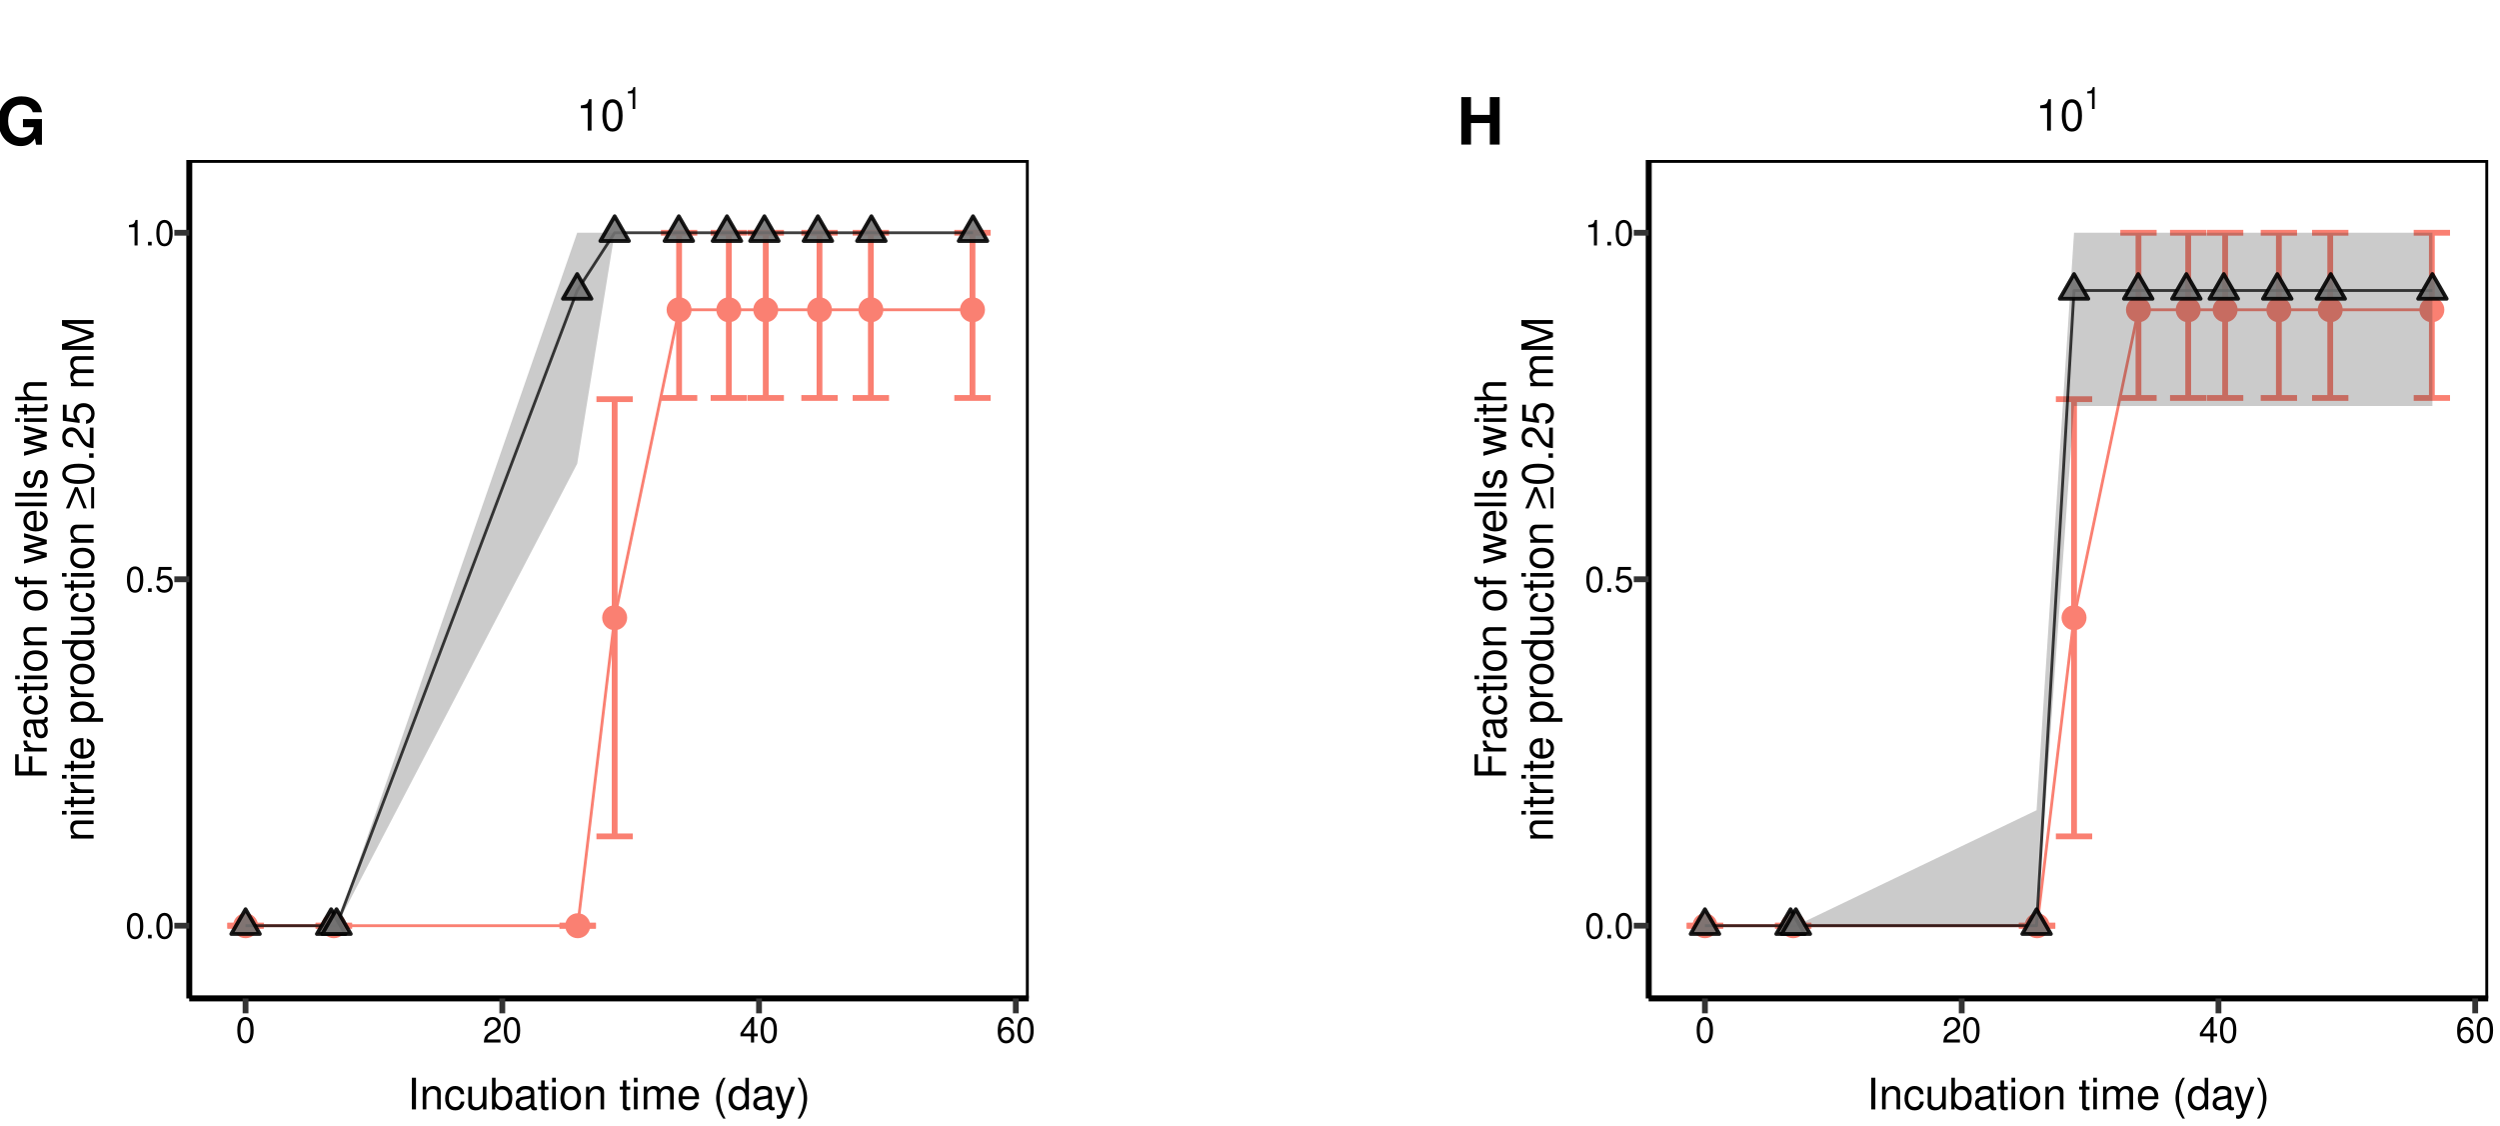
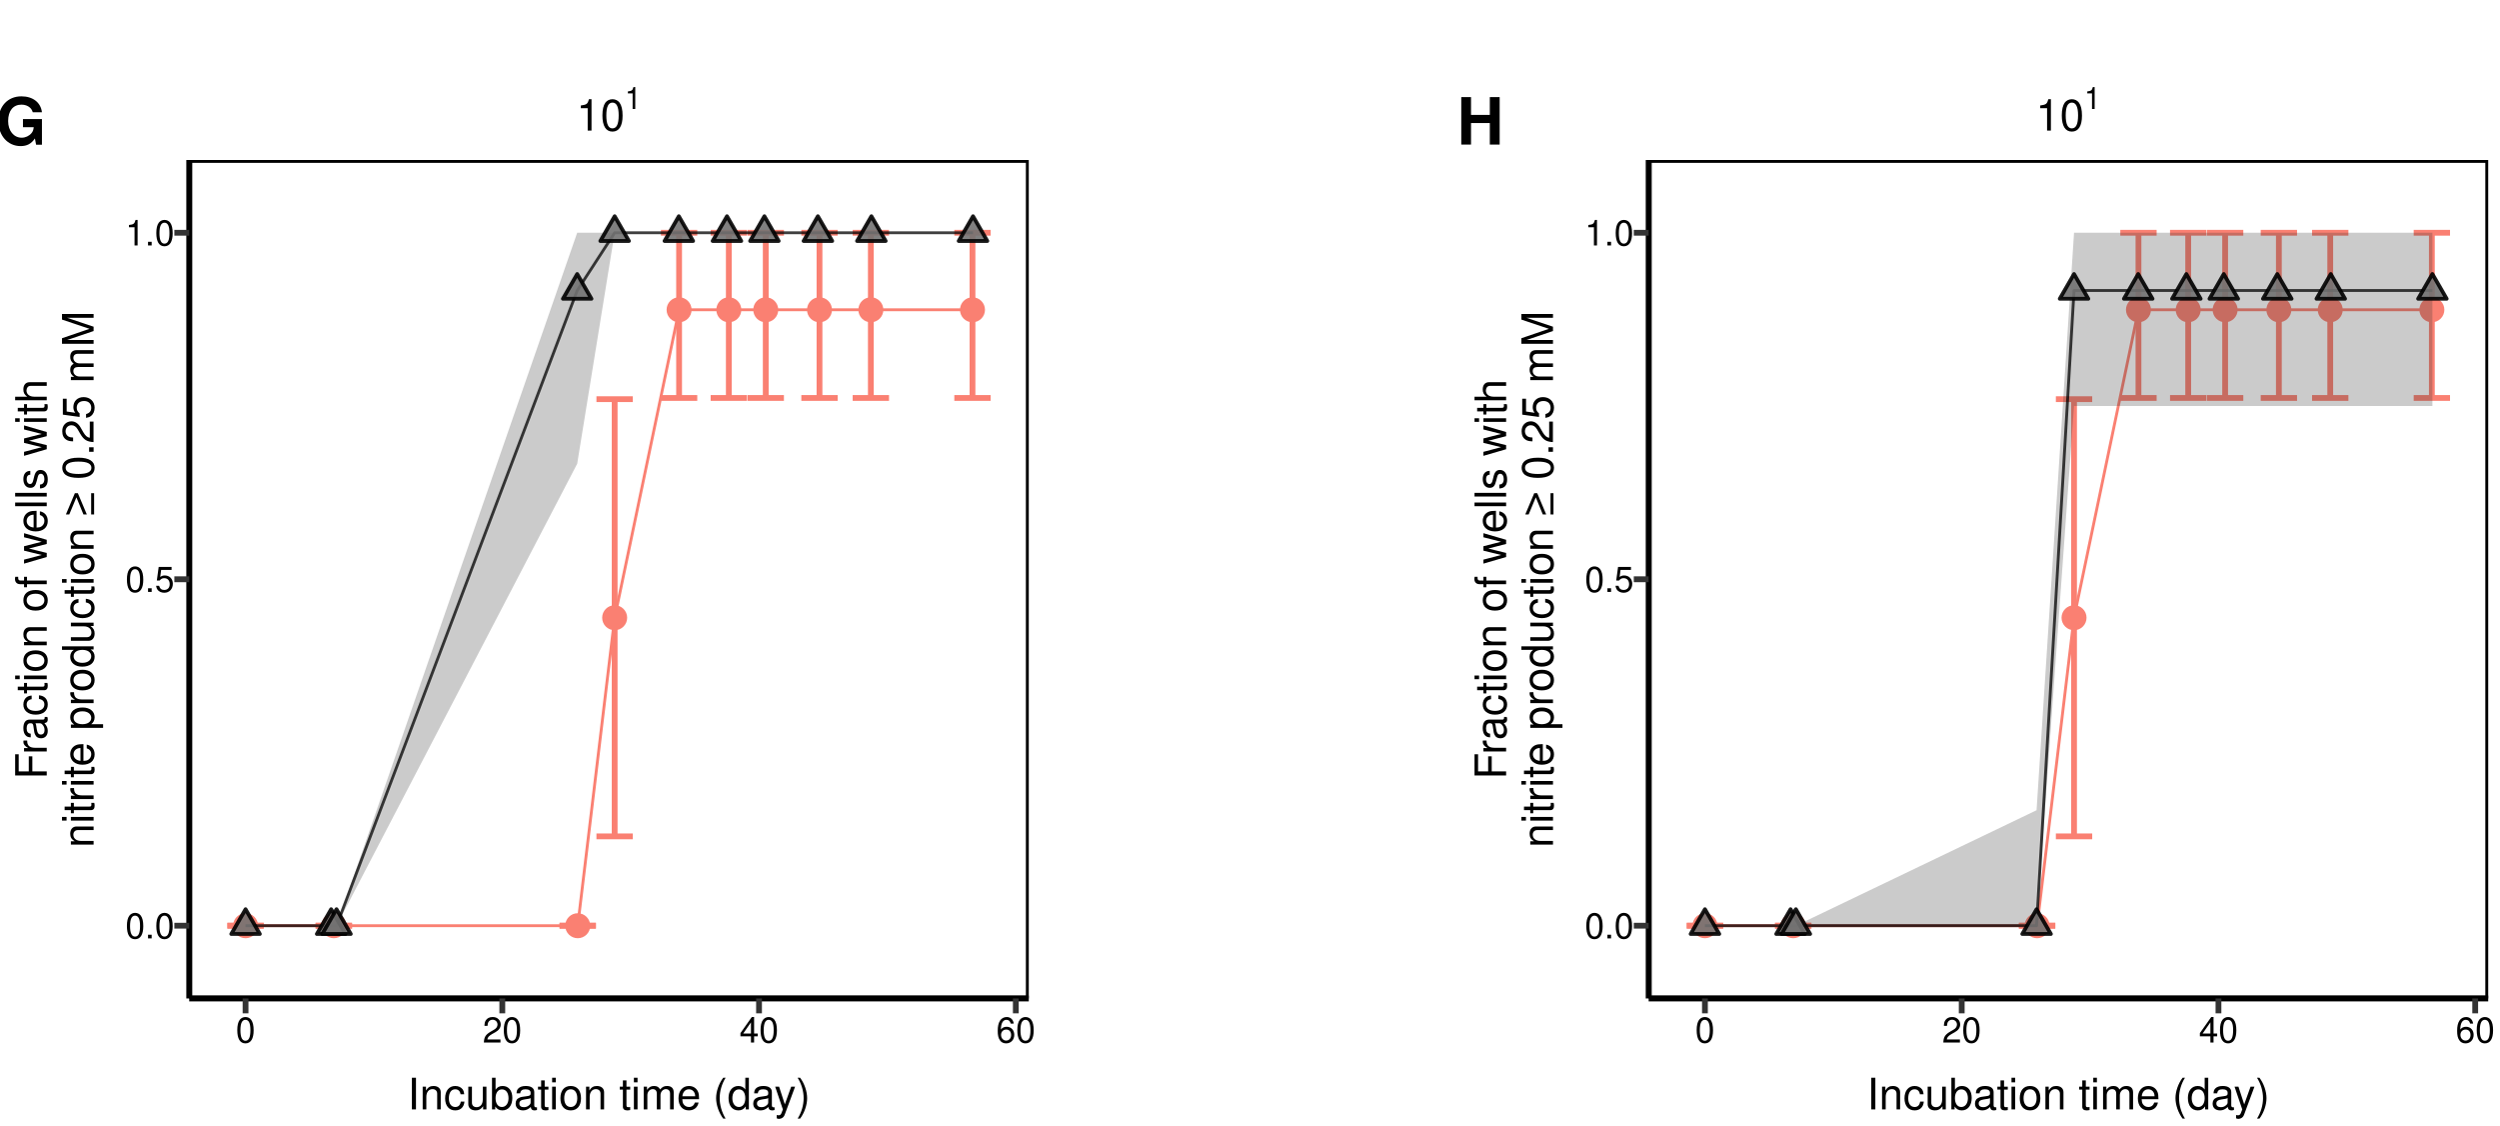
<svg xmlns="http://www.w3.org/2000/svg" width="460.80pt" height="207.36pt" viewBox="0 0 460.80 207.36">
  <g class="svglite">
    <defs>
      <style type="text/css">
    .svglite line, .svglite polyline, .svglite polygon, .svglite path, .svglite rect, .svglite circle {
      fill: none;
      stroke: #000000;
      stroke-linecap: round;
      stroke-linejoin: round;
      stroke-miterlimit: 10.00;
    }
    .svglite text {
      white-space: pre;
    }
    .svglite g.glyphgroup path {
      fill: inherit;
      stroke: none;
    }
  </style>
    </defs>
    <rect width="100%" height="100%" style="stroke: none; fill: none;" />
    <defs>
      <clipPath id="cpMC4wMHw0NjAuODB8MC4wMHwyMDcuMzY=">
        <rect x="0.00" y="0.00" width="460.80" height="207.36" />
      </clipPath>
    </defs>
    <g clip-path="url(#cpMC4wMHw0NjAuODB8MC4wMHwyMDcuMzY=)">
      <rect x="0" y="0.00" width="460.80" height="207.36" style="stroke-width: 1.07; stroke: none;" />
    </g>
    <defs>
      <clipPath id="cpMTkwLjcwfDI3MC4xMHwxLjAwfDIwNi4zNg==">
        <rect x="190.70" y="1.00" width="79.40" height="205.37" />
      </clipPath>
    </defs>
    <g clip-path="url(#cpMTkwLjcwfDI3MC4xMHwxLjAwfDIwNi4zNg==)">
      <rect x="190.70" y="1.00" width="79.40" height="205.37" style="stroke-width: 1.07; stroke: none;" />
    </g>
    <g clip-path="url(#cpMC4wMHw0NjAuODB8MC4wMHwyMDcuMzY=)">
</g>
    <defs>
      <clipPath id="cpMzQuODl8NDU4LjgxfDI5LjQ5fDE4NC4wNA==">
        <rect x="34.89" y="29.49" width="423.91" height="154.55" />
      </clipPath>
    </defs>
    <g clip-path="url(#cpMzQuODl8NDU4LjgxfDI5LjQ5fDE4NC4wNA==)">
</g>
    <g clip-path="url(#cpMC4wMHw0NjAuODB8MC4wMHwyMDcuMzY=)">
</g>
    <defs>
      <clipPath id="cpMS4wMHwxOTAuNzB8MS4wMHwyMDYuMzY=">
        <rect x="1.00" y="1.00" width="189.70" height="205.37" />
      </clipPath>
    </defs>
    <g clip-path="url(#cpMS4wMHwxOTAuNzB8MS4wMHwyMDYuMzY=)">
      <rect x="1.00" y="1.00" width="189.70" height="205.37" style="stroke-width: 1.07; stroke: none;" />
    </g>
    <g clip-path="url(#cpMC4wMHw0NjAuODB8MC4wMHwyMDcuMzY=)">
</g>
    <defs>
      <clipPath id="cpMzQuODl8MTg5LjcwfDI5LjQ5fDE4NC4wNA==">
        <rect x="34.89" y="29.49" width="154.81" height="154.55" />
      </clipPath>
    </defs>
    <g clip-path="url(#cpMzQuODl8MTg5LjcwfDI5LjQ5fDE4NC4wNA==)">
      <rect x="34.89" y="29.49" width="154.81" height="154.55" style="stroke-width: 1.07;" />
      <polyline points="34.89,138.70 189.70,138.70 " style="stroke-width: 1.07; stroke: none; stroke-linecap: butt;" />
      <polyline points="34.89,74.84 189.70,74.84 " style="stroke-width: 1.07; stroke: none; stroke-linecap: butt;" />
      <polyline points="68.95,184.04 68.95,29.49 " style="stroke-width: 1.07; stroke: none; stroke-linecap: butt;" />
      <polyline points="116.29,184.04 116.29,29.49 " style="stroke-width: 1.07; stroke: none; stroke-linecap: butt;" />
      <polyline points="163.64,184.04 163.64,29.49 " style="stroke-width: 1.07; stroke: none; stroke-linecap: butt;" />
      <polyline points="34.89,170.63 189.70,170.63 " style="stroke-width: 1.07; stroke: none; stroke-linecap: butt;" />
      <polyline points="34.89,106.77 189.70,106.77 " style="stroke-width: 1.07; stroke: none; stroke-linecap: butt;" />
      <polyline points="34.89,42.90 189.70,42.90 " style="stroke-width: 1.07; stroke: none; stroke-linecap: butt;" />
      <polyline points="45.28,184.04 45.28,29.49 " style="stroke-width: 1.07; stroke: none; stroke-linecap: butt;" />
      <polyline points="92.62,184.04 92.62,29.49 " style="stroke-width: 1.07; stroke: none; stroke-linecap: butt;" />
      <polyline points="139.96,184.04 139.96,29.49 " style="stroke-width: 1.07; stroke: none; stroke-linecap: butt;" />
      <polyline points="187.31,184.04 187.31,29.49 " style="stroke-width: 1.07; stroke: none; stroke-linecap: butt;" />
      <polyline points="41.93,170.63 48.63,170.63 " style="stroke-width: 1.07; stroke: #FA8072; stroke-linecap: butt;" />
      <polyline points="45.28,170.63 45.28,170.63 " style="stroke-width: 1.07; stroke: #FA8072; stroke-linecap: butt;" />
      <polyline points="41.93,170.63 48.63,170.63 " style="stroke-width: 1.07; stroke: #FA8072; stroke-linecap: butt;" />
      <polyline points="58.20,170.63 64.91,170.63 " style="stroke-width: 1.07; stroke: #FA8072; stroke-linecap: butt;" />
      <polyline points="61.56,170.63 61.56,170.63 " style="stroke-width: 1.07; stroke: #FA8072; stroke-linecap: butt;" />
      <polyline points="58.20,170.63 64.91,170.63 " style="stroke-width: 1.07; stroke: #FA8072; stroke-linecap: butt;" />
      <polyline points="103.18,170.63 109.88,170.63 " style="stroke-width: 1.07; stroke: #FA8072; stroke-linecap: butt;" />
      <polyline points="106.53,170.63 106.53,170.63 " style="stroke-width: 1.07; stroke: #FA8072; stroke-linecap: butt;" />
      <polyline points="103.18,170.63 109.88,170.63 " style="stroke-width: 1.07; stroke: #FA8072; stroke-linecap: butt;" />
      <polyline points="109.98,73.57 116.69,73.57 " style="stroke-width: 1.07; stroke: #FA8072; stroke-linecap: butt;" />
      <polyline points="113.34,73.57 113.34,154.16 " style="stroke-width: 1.07; stroke: #FA8072; stroke-linecap: butt;" />
      <polyline points="109.98,154.16 116.69,154.16 " style="stroke-width: 1.07; stroke: #FA8072; stroke-linecap: butt;" />
      <polyline points="121.87,42.90 128.57,42.90 " style="stroke-width: 1.07; stroke: #FA8072; stroke-linecap: butt;" />
      <polyline points="125.22,42.90 125.22,73.35 " style="stroke-width: 1.07; stroke: #FA8072; stroke-linecap: butt;" />
      <polyline points="121.87,73.35 128.57,73.35 " style="stroke-width: 1.07; stroke: #FA8072; stroke-linecap: butt;" />
      <polyline points="131.04,42.90 137.74,42.90 " style="stroke-width: 1.07; stroke: #FA8072; stroke-linecap: butt;" />
      <polyline points="134.39,42.90 134.39,73.35 " style="stroke-width: 1.07; stroke: #FA8072; stroke-linecap: butt;" />
      <polyline points="131.04,73.35 137.74,73.35 " style="stroke-width: 1.07; stroke: #FA8072; stroke-linecap: butt;" />
      <polyline points="137.85,42.90 144.55,42.90 " style="stroke-width: 1.07; stroke: #FA8072; stroke-linecap: butt;" />
      <polyline points="141.20,42.90 141.20,73.35 " style="stroke-width: 1.07; stroke: #FA8072; stroke-linecap: butt;" />
      <polyline points="137.85,73.35 144.55,73.35 " style="stroke-width: 1.07; stroke: #FA8072; stroke-linecap: butt;" />
      <polyline points="147.76,42.90 154.46,42.90 " style="stroke-width: 1.07; stroke: #FA8072; stroke-linecap: butt;" />
      <polyline points="151.11,42.90 151.11,73.35 " style="stroke-width: 1.07; stroke: #FA8072; stroke-linecap: butt;" />
      <polyline points="147.76,73.35 154.46,73.35 " style="stroke-width: 1.07; stroke: #FA8072; stroke-linecap: butt;" />
      <polyline points="157.23,42.90 163.93,42.90 " style="stroke-width: 1.07; stroke: #FA8072; stroke-linecap: butt;" />
      <polyline points="160.58,42.90 160.58,73.35 " style="stroke-width: 1.07; stroke: #FA8072; stroke-linecap: butt;" />
      <polyline points="157.23,73.35 163.93,73.35 " style="stroke-width: 1.07; stroke: #FA8072; stroke-linecap: butt;" />
      <polyline points="175.97,42.90 182.67,42.90 " style="stroke-width: 1.07; stroke: #FA8072; stroke-linecap: butt;" />
      <polyline points="179.32,42.90 179.32,73.35 " style="stroke-width: 1.07; stroke: #FA8072; stroke-linecap: butt;" />
      <polyline points="175.97,73.35 182.67,73.35 " style="stroke-width: 1.07; stroke: #FA8072; stroke-linecap: butt;" />
      <polyline points="45.28,170.63 61.56,170.63 106.53,170.63 113.34,113.86 125.22,57.10 134.39,57.10 141.20,57.10 151.11,57.10 160.58,57.10 179.32,57.10 " style="stroke-width: 0.53; stroke: #FA8072; stroke-linecap: butt;" />
      <circle cx="45.28" cy="170.63" r="1.95" style="stroke-width: 0.71; stroke: #FA8072; fill: #FA8072;" />
      <circle cx="61.56" cy="170.63" r="1.95" style="stroke-width: 0.71; stroke: #FA8072; fill: #FA8072;" />
      <circle cx="106.53" cy="170.63" r="1.95" style="stroke-width: 0.71; stroke: #FA8072; fill: #FA8072;" />
      <circle cx="113.34" cy="113.86" r="1.95" style="stroke-width: 0.71; stroke: #FA8072; fill: #FA8072;" />
      <circle cx="125.22" cy="57.10" r="1.95" style="stroke-width: 0.71; stroke: #FA8072; fill: #FA8072;" />
      <circle cx="134.39" cy="57.10" r="1.95" style="stroke-width: 0.71; stroke: #FA8072; fill: #FA8072;" />
      <circle cx="141.20" cy="57.10" r="1.95" style="stroke-width: 0.71; stroke: #FA8072; fill: #FA8072;" />
      <circle cx="151.11" cy="57.10" r="1.95" style="stroke-width: 0.71; stroke: #FA8072; fill: #FA8072;" />
      <circle cx="160.58" cy="57.10" r="1.95" style="stroke-width: 0.71; stroke: #FA8072; fill: #FA8072;" />
      <circle cx="179.32" cy="57.10" r="1.95" style="stroke-width: 0.71; stroke: #FA8072; fill: #FA8072;" />
      <polygon points="45.28,170.63 61.06,170.63 62.05,170.63 106.43,42.90 113.34,42.90 125.17,42.90 134.05,42.90 140.95,42.90 150.81,42.90 160.68,42.90 179.42,42.90 179.42,42.90 160.68,42.90 150.81,42.90 140.95,42.90 134.05,42.90 125.17,42.90 113.34,42.90 106.43,85.48 62.05,170.63 61.06,170.63 45.28,170.63 " style="stroke-width: 0.00; stroke: none; stroke-linecap: butt; fill: #333333; fill-opacity: 0.25;" />
      <polyline points="45.28,170.63 61.06,170.63 62.05,170.63 106.43,42.90 113.34,42.90 125.17,42.90 134.05,42.90 140.95,42.90 150.81,42.90 160.68,42.90 179.42,42.90 " style="stroke-width: 1.07; stroke: none; stroke-linecap: butt;" />
      <polyline points="179.42,42.90 160.68,42.90 150.81,42.90 140.95,42.90 134.05,42.90 125.17,42.90 113.34,42.90 106.43,85.48 62.05,170.63 61.06,170.63 45.28,170.63 " style="stroke-width: 1.07; stroke: none; stroke-linecap: butt;" />
      <polyline points="45.28,170.63 61.06,170.63 62.05,170.63 106.43,53.55 113.34,42.90 125.17,42.90 134.05,42.90 140.95,42.90 150.81,42.90 160.68,42.90 179.42,42.90 " style="stroke-width: 0.53; stroke: #000000; stroke-opacity: 0.75; stroke-linecap: butt;" />
      <polygon points="45.28,167.59 47.91,172.15 42.65,172.15 " style="stroke-width: 0.71; stroke: #000000; stroke-opacity: 0.90; fill: #737373; fill-opacity: 0.90;" />
      <polygon points="61.06,167.59 63.70,172.15 58.43,172.15 " style="stroke-width: 0.71; stroke: #000000; stroke-opacity: 0.90; fill: #737373; fill-opacity: 0.90;" />
      <polygon points="62.05,167.59 64.68,172.15 59.42,172.15 " style="stroke-width: 0.71; stroke: #000000; stroke-opacity: 0.90; fill: #737373; fill-opacity: 0.90;" />
      <polygon points="106.43,50.51 109.06,55.07 103.80,55.07 " style="stroke-width: 0.71; stroke: #000000; stroke-opacity: 0.90; fill: #737373; fill-opacity: 0.90;" />
      <polygon points="113.34,39.86 115.97,44.42 110.70,44.42 " style="stroke-width: 0.71; stroke: #000000; stroke-opacity: 0.90; fill: #737373; fill-opacity: 0.90;" />
      <polygon points="125.17,39.86 127.80,44.42 122.54,44.42 " style="stroke-width: 0.71; stroke: #000000; stroke-opacity: 0.90; fill: #737373; fill-opacity: 0.90;" />
      <polygon points="134.05,39.86 136.68,44.42 131.41,44.42 " style="stroke-width: 0.71; stroke: #000000; stroke-opacity: 0.90; fill: #737373; fill-opacity: 0.90;" />
      <polygon points="140.95,39.86 143.58,44.42 138.32,44.42 " style="stroke-width: 0.71; stroke: #000000; stroke-opacity: 0.90; fill: #737373; fill-opacity: 0.90;" />
      <polygon points="150.81,39.86 153.45,44.42 148.18,44.42 " style="stroke-width: 0.71; stroke: #000000; stroke-opacity: 0.90; fill: #737373; fill-opacity: 0.90;" />
      <polygon points="160.68,39.86 163.31,44.42 158.04,44.42 " style="stroke-width: 0.71; stroke: #000000; stroke-opacity: 0.90; fill: #737373; fill-opacity: 0.90;" />
      <polygon points="179.42,39.86 182.05,44.42 176.78,44.42 " style="stroke-width: 0.71; stroke: #000000; stroke-opacity: 0.90; fill: #737373; fill-opacity: 0.90;" />
    </g>
    <g clip-path="url(#cpMC4wMHw0NjAuODB8MC4wMHwyMDcuMzY=)">
</g>
    <defs>
      <clipPath id="cpMzQuODl8MTg5LjcwfDEwLjkzfDI5LjQ5">
        <rect x="34.89" y="10.93" width="154.81" height="18.57" />
      </clipPath>
    </defs>
    <g clip-path="url(#cpMzQuODl8MTg5LjcwfDEwLjkzfDI5LjQ5)">
      <text x="106.29" y="24.07" style="font-size: 8.00px; font-family: &quot;Helvetica&quot;;" textLength="8.91px" lengthAdjust="spacingAndGlyphs">10</text>
      <text x="115.20" y="20.09" style="font-size: 5.60px; font-family: &quot;Helvetica&quot;;" textLength="3.11px" lengthAdjust="spacingAndGlyphs">1</text>
    </g>
    <g clip-path="url(#cpMC4wMHw0NjAuODB8MC4wMHwyMDcuMzY=)">
      <polyline points="34.89,184.04 189.70,184.04 " style="stroke-width: 1.07; stroke-linecap: butt;" />
      <polyline points="45.28,186.78 45.28,184.04 " style="stroke-width: 1.07; stroke: #333333; stroke-linecap: butt;" />
      <polyline points="92.62,186.78 92.62,184.04 " style="stroke-width: 1.07; stroke: #333333; stroke-linecap: butt;" />
      <polyline points="139.96,186.78 139.96,184.04 " style="stroke-width: 1.07; stroke: #333333; stroke-linecap: butt;" />
      <polyline points="187.31,186.78 187.31,184.04 " style="stroke-width: 1.07; stroke: #333333; stroke-linecap: butt;" />
      <text x="45.28" y="192.16" text-anchor="middle" style="font-size: 6.50px; font-family: &quot;Helvetica&quot;;" textLength="3.61px" lengthAdjust="spacingAndGlyphs">0</text>
      <text x="92.62" y="192.16" text-anchor="middle" style="font-size: 6.50px; font-family: &quot;Helvetica&quot;;" textLength="7.22px" lengthAdjust="spacingAndGlyphs">20</text>
      <text x="139.96" y="192.16" text-anchor="middle" style="font-size: 6.50px; font-family: &quot;Helvetica&quot;;" textLength="7.22px" lengthAdjust="spacingAndGlyphs">40</text>
      <text x="187.31" y="192.16" text-anchor="middle" style="font-size: 6.50px; font-family: &quot;Helvetica&quot;;" textLength="7.22px" lengthAdjust="spacingAndGlyphs">60</text>
      <polyline points="34.89,184.04 34.89,29.49 " style="stroke-width: 1.07; stroke-linecap: butt;" />
      <text x="27.64" y="172.96" text-anchor="middle" style="font-size: 6.50px; font-family: &quot;Helvetica&quot;;" textLength="9.03px" lengthAdjust="spacingAndGlyphs">0.0</text>
      <text x="27.64" y="109.10" text-anchor="middle" style="font-size: 6.50px; font-family: &quot;Helvetica&quot;;" textLength="9.03px" lengthAdjust="spacingAndGlyphs">0.5</text>
      <text x="27.64" y="45.24" text-anchor="middle" style="font-size: 6.50px; font-family: &quot;Helvetica&quot;;" textLength="9.03px" lengthAdjust="spacingAndGlyphs">1.0</text>
      <polyline points="32.15,170.63 34.89,170.63 " style="stroke-width: 1.07; stroke: #333333; stroke-linecap: butt;" />
      <polyline points="32.15,106.77 34.89,106.77 " style="stroke-width: 1.07; stroke: #333333; stroke-linecap: butt;" />
      <polyline points="32.15,42.90 34.89,42.90 " style="stroke-width: 1.07; stroke: #333333; stroke-linecap: butt;" />
      <text x="112.30" y="204.48" text-anchor="middle" style="font-size: 8.00px; font-family: &quot;Helvetica&quot;;" textLength="74.75px" lengthAdjust="spacingAndGlyphs">Incubation time (day)</text>
      <text transform="translate(8.62,106.77) rotate(-90)" text-anchor="middle" style="font-size: 8.00px; font-family: &quot;Helvetica&quot;;" textLength="74.28px" lengthAdjust="spacingAndGlyphs">Fraction of wells with</text>
-       <text transform="translate(17.26,106.77) rotate(-90)" text-anchor="middle" style="font-size: 8.00px; font-family: &quot;Helvetica&quot;;" textLength="96.94px" lengthAdjust="spacingAndGlyphs">nitrite production ≥0.25 mM</text>
+       <text transform="translate(17.26,106.77) rotate(-90)" text-anchor="middle" style="font-size: 8.00px; font-family: &quot;Helvetica&quot;;" textLength="99.16px" lengthAdjust="spacingAndGlyphs">nitrite production ≥ 0.25 mM</text>
      <text x="3.87" y="26.65" text-anchor="middle" style="font-size: 12.00px; font-weight: bold; font-family: &quot;Helvetica&quot;;" textLength="9.33px" lengthAdjust="spacingAndGlyphs">G</text>
    </g>
    <defs>
      <clipPath id="cpMTkxLjcwfDI2OS4xMHwyOS40OXwxODQuMDQ=">
        <rect x="191.70" y="29.49" width="77.41" height="154.55" />
      </clipPath>
    </defs>
    <g clip-path="url(#cpMTkxLjcwfDI2OS4xMHwyOS40OXwxODQuMDQ=)">
</g>
    <g clip-path="url(#cpMC4wMHw0NjAuODB8MC4wMHwyMDcuMzY=)">
</g>
    <defs>
      <clipPath id="cpMjcwLjEwfDQ1OS44MHwxLjAwfDIwNi4zNg==">
        <rect x="270.10" y="1.00" width="189.70" height="205.37" />
      </clipPath>
    </defs>
    <g clip-path="url(#cpMjcwLjEwfDQ1OS44MHwxLjAwfDIwNi4zNg==)">
      <rect x="270.10" y="1.00" width="189.70" height="205.37" style="stroke-width: 1.07; stroke: none;" />
    </g>
    <g clip-path="url(#cpMC4wMHw0NjAuODB8MC4wMHwyMDcuMzY=)">
</g>
    <defs>
      <clipPath id="cpMzA0LjAwfDQ1OC44MXwyOS40OXwxODQuMDQ=">
        <rect x="304.00" y="29.49" width="154.81" height="154.55" />
      </clipPath>
    </defs>
    <g clip-path="url(#cpMzA0LjAwfDQ1OC44MXwyOS40OXwxODQuMDQ=)">
      <rect x="304.00" y="29.49" width="154.81" height="154.55" style="stroke-width: 1.07;" />
      <polyline points="304.00,138.70 458.81,138.70 " style="stroke-width: 1.07; stroke: none; stroke-linecap: butt;" />
      <polyline points="304.00,74.84 458.81,74.84 " style="stroke-width: 1.07; stroke: none; stroke-linecap: butt;" />
      <polyline points="338.06,184.04 338.06,29.49 " style="stroke-width: 1.07; stroke: none; stroke-linecap: butt;" />
      <polyline points="385.40,184.04 385.40,29.49 " style="stroke-width: 1.07; stroke: none; stroke-linecap: butt;" />
      <polyline points="432.74,184.04 432.74,29.49 " style="stroke-width: 1.07; stroke: none; stroke-linecap: butt;" />
      <polyline points="304.00,170.63 458.81,170.63 " style="stroke-width: 1.07; stroke: none; stroke-linecap: butt;" />
      <polyline points="304.00,106.77 458.81,106.77 " style="stroke-width: 1.07; stroke: none; stroke-linecap: butt;" />
      <polyline points="304.00,42.90 458.81,42.90 " style="stroke-width: 1.07; stroke: none; stroke-linecap: butt;" />
      <polyline points="314.38,184.04 314.38,29.49 " style="stroke-width: 1.07; stroke: none; stroke-linecap: butt;" />
      <polyline points="361.73,184.04 361.73,29.49 " style="stroke-width: 1.07; stroke: none; stroke-linecap: butt;" />
      <polyline points="409.07,184.04 409.07,29.49 " style="stroke-width: 1.07; stroke: none; stroke-linecap: butt;" />
      <polyline points="456.41,184.04 456.41,29.49 " style="stroke-width: 1.07; stroke: none; stroke-linecap: butt;" />
      <polyline points="311.03,170.63 317.74,170.63 " style="stroke-width: 1.07; stroke: #FA8072; stroke-linecap: butt;" />
      <polyline points="314.38,170.63 314.38,170.63 " style="stroke-width: 1.07; stroke: #FA8072; stroke-linecap: butt;" />
      <polyline points="311.03,170.63 317.74,170.63 " style="stroke-width: 1.07; stroke: #FA8072; stroke-linecap: butt;" />
      <polyline points="327.31,170.63 334.01,170.63 " style="stroke-width: 1.07; stroke: #FA8072; stroke-linecap: butt;" />
      <polyline points="330.66,170.63 330.66,170.63 " style="stroke-width: 1.07; stroke: #FA8072; stroke-linecap: butt;" />
      <polyline points="327.31,170.63 334.01,170.63 " style="stroke-width: 1.07; stroke: #FA8072; stroke-linecap: butt;" />
      <polyline points="372.28,170.63 378.98,170.63 " style="stroke-width: 1.07; stroke: #FA8072; stroke-linecap: butt;" />
      <polyline points="375.63,170.63 375.63,170.63 " style="stroke-width: 1.07; stroke: #FA8072; stroke-linecap: butt;" />
      <polyline points="372.28,170.63 378.98,170.63 " style="stroke-width: 1.07; stroke: #FA8072; stroke-linecap: butt;" />
      <polyline points="379.09,73.57 385.79,73.57 " style="stroke-width: 1.07; stroke: #FA8072; stroke-linecap: butt;" />
      <polyline points="382.44,73.57 382.44,154.16 " style="stroke-width: 1.07; stroke: #FA8072; stroke-linecap: butt;" />
      <polyline points="379.09,154.16 385.79,154.16 " style="stroke-width: 1.07; stroke: #FA8072; stroke-linecap: butt;" />
      <polyline points="390.97,42.90 397.67,42.90 " style="stroke-width: 1.07; stroke: #FA8072; stroke-linecap: butt;" />
      <polyline points="394.32,42.90 394.32,73.35 " style="stroke-width: 1.07; stroke: #FA8072; stroke-linecap: butt;" />
      <polyline points="390.97,73.35 397.67,73.35 " style="stroke-width: 1.07; stroke: #FA8072; stroke-linecap: butt;" />
      <polyline points="400.14,42.90 406.85,42.90 " style="stroke-width: 1.07; stroke: #FA8072; stroke-linecap: butt;" />
      <polyline points="403.49,42.90 403.49,73.35 " style="stroke-width: 1.07; stroke: #FA8072; stroke-linecap: butt;" />
      <polyline points="400.14,73.35 406.85,73.35 " style="stroke-width: 1.07; stroke: #FA8072; stroke-linecap: butt;" />
      <polyline points="406.95,42.90 413.65,42.90 " style="stroke-width: 1.07; stroke: #FA8072; stroke-linecap: butt;" />
      <polyline points="410.30,42.90 410.30,73.35 " style="stroke-width: 1.07; stroke: #FA8072; stroke-linecap: butt;" />
      <polyline points="406.95,73.35 413.65,73.35 " style="stroke-width: 1.07; stroke: #FA8072; stroke-linecap: butt;" />
      <polyline points="416.86,42.90 423.56,42.90 " style="stroke-width: 1.07; stroke: #FA8072; stroke-linecap: butt;" />
      <polyline points="420.21,42.90 420.21,73.35 " style="stroke-width: 1.07; stroke: #FA8072; stroke-linecap: butt;" />
      <polyline points="416.86,73.35 423.56,73.35 " style="stroke-width: 1.07; stroke: #FA8072; stroke-linecap: butt;" />
      <polyline points="426.33,42.90 433.03,42.90 " style="stroke-width: 1.07; stroke: #FA8072; stroke-linecap: butt;" />
      <polyline points="429.68,42.90 429.68,73.35 " style="stroke-width: 1.07; stroke: #FA8072; stroke-linecap: butt;" />
      <polyline points="426.33,73.35 433.03,73.35 " style="stroke-width: 1.07; stroke: #FA8072; stroke-linecap: butt;" />
      <polyline points="445.07,42.90 451.77,42.90 " style="stroke-width: 1.07; stroke: #FA8072; stroke-linecap: butt;" />
      <polyline points="448.42,42.90 448.42,73.35 " style="stroke-width: 1.07; stroke: #FA8072; stroke-linecap: butt;" />
      <polyline points="445.07,73.35 451.77,73.35 " style="stroke-width: 1.07; stroke: #FA8072; stroke-linecap: butt;" />
      <polyline points="314.38,170.63 330.66,170.63 375.63,170.63 382.44,113.86 394.32,57.10 403.49,57.10 410.30,57.10 420.21,57.10 429.68,57.10 448.42,57.10 " style="stroke-width: 0.53; stroke: #FA8072; stroke-linecap: butt;" />
      <circle cx="314.38" cy="170.63" r="1.95" style="stroke-width: 0.71; stroke: #FA8072; fill: #FA8072;" />
      <circle cx="330.66" cy="170.63" r="1.95" style="stroke-width: 0.71; stroke: #FA8072; fill: #FA8072;" />
      <circle cx="375.63" cy="170.63" r="1.95" style="stroke-width: 0.71; stroke: #FA8072; fill: #FA8072;" />
      <circle cx="382.44" cy="113.86" r="1.95" style="stroke-width: 0.71; stroke: #FA8072; fill: #FA8072;" />
      <circle cx="394.32" cy="57.10" r="1.95" style="stroke-width: 0.71; stroke: #FA8072; fill: #FA8072;" />
      <circle cx="403.49" cy="57.10" r="1.95" style="stroke-width: 0.71; stroke: #FA8072; fill: #FA8072;" />
      <circle cx="410.30" cy="57.10" r="1.95" style="stroke-width: 0.71; stroke: #FA8072; fill: #FA8072;" />
      <circle cx="420.21" cy="57.10" r="1.95" style="stroke-width: 0.71; stroke: #FA8072; fill: #FA8072;" />
      <circle cx="429.68" cy="57.10" r="1.95" style="stroke-width: 0.71; stroke: #FA8072; fill: #FA8072;" />
      <circle cx="448.42" cy="57.10" r="1.95" style="stroke-width: 0.71; stroke: #FA8072; fill: #FA8072;" />
      <polygon points="314.38,170.63 330.17,170.63 331.15,170.63 375.53,149.34 382.44,42.90 394.27,42.90 403.15,42.90 410.05,42.90 419.92,42.90 429.78,42.90 448.52,42.90 448.52,74.84 429.78,74.84 419.92,74.84 410.05,74.84 403.15,74.84 394.27,74.84 382.44,74.84 375.53,170.63 331.15,170.63 330.17,170.63 314.38,170.63 " style="stroke-width: 0.00; stroke: none; stroke-linecap: butt; fill: #333333; fill-opacity: 0.25;" />
      <polyline points="314.38,170.63 330.17,170.63 331.15,170.63 375.53,149.34 382.44,42.90 394.27,42.90 403.15,42.90 410.05,42.90 419.92,42.90 429.78,42.90 448.52,42.90 " style="stroke-width: 1.07; stroke: none; stroke-linecap: butt;" />
      <polyline points="448.52,74.84 429.78,74.84 419.92,74.84 410.05,74.84 403.15,74.84 394.27,74.84 382.44,74.84 375.53,170.63 331.15,170.63 330.17,170.63 314.38,170.63 " style="stroke-width: 1.07; stroke: none; stroke-linecap: butt;" />
      <polyline points="314.38,170.63 330.17,170.63 331.15,170.63 375.53,170.63 382.44,53.55 394.27,53.55 403.15,53.55 410.05,53.55 419.92,53.55 429.78,53.55 448.52,53.55 " style="stroke-width: 0.53; stroke: #000000; stroke-opacity: 0.75; stroke-linecap: butt;" />
      <polygon points="314.38,167.59 317.02,172.15 311.75,172.15 " style="stroke-width: 0.71; stroke: #000000; stroke-opacity: 0.90; fill: #737373; fill-opacity: 0.90;" />
      <polygon points="330.17,167.59 332.80,172.15 327.53,172.15 " style="stroke-width: 0.71; stroke: #000000; stroke-opacity: 0.90; fill: #737373; fill-opacity: 0.90;" />
      <polygon points="331.15,167.59 333.78,172.15 328.52,172.15 " style="stroke-width: 0.71; stroke: #000000; stroke-opacity: 0.90; fill: #737373; fill-opacity: 0.90;" />
      <polygon points="375.53,167.59 378.17,172.15 372.90,172.15 " style="stroke-width: 0.71; stroke: #000000; stroke-opacity: 0.90; fill: #737373; fill-opacity: 0.90;" />
      <polygon points="382.44,50.51 385.07,55.07 379.81,55.07 " style="stroke-width: 0.71; stroke: #000000; stroke-opacity: 0.90; fill: #737373; fill-opacity: 0.90;" />
      <polygon points="394.27,50.51 396.91,55.07 391.64,55.07 " style="stroke-width: 0.71; stroke: #000000; stroke-opacity: 0.90; fill: #737373; fill-opacity: 0.90;" />
      <polygon points="403.15,50.51 405.78,55.07 400.52,55.07 " style="stroke-width: 0.71; stroke: #000000; stroke-opacity: 0.90; fill: #737373; fill-opacity: 0.90;" />
      <polygon points="410.05,50.51 412.69,55.07 407.42,55.07 " style="stroke-width: 0.71; stroke: #000000; stroke-opacity: 0.90; fill: #737373; fill-opacity: 0.90;" />
      <polygon points="419.92,50.51 422.55,55.07 417.28,55.07 " style="stroke-width: 0.71; stroke: #000000; stroke-opacity: 0.90; fill: #737373; fill-opacity: 0.90;" />
      <polygon points="429.78,50.51 432.41,55.07 427.15,55.07 " style="stroke-width: 0.71; stroke: #000000; stroke-opacity: 0.90; fill: #737373; fill-opacity: 0.90;" />
      <polygon points="448.52,50.51 451.15,55.07 445.89,55.07 " style="stroke-width: 0.71; stroke: #000000; stroke-opacity: 0.90; fill: #737373; fill-opacity: 0.90;" />
    </g>
    <g clip-path="url(#cpMC4wMHw0NjAuODB8MC4wMHwyMDcuMzY=)">
</g>
    <defs>
      <clipPath id="cpMzA0LjAwfDQ1OC44MXwxMC45M3wyOS40OQ==">
        <rect x="304.00" y="10.93" width="154.81" height="18.57" />
      </clipPath>
    </defs>
    <g clip-path="url(#cpMzA0LjAwfDQ1OC44MXwxMC45M3wyOS40OQ==)">
      <text x="375.39" y="24.07" style="font-size: 8.00px; font-family: &quot;Helvetica&quot;;" textLength="8.91px" lengthAdjust="spacingAndGlyphs">10</text>
      <text x="384.30" y="20.09" style="font-size: 5.60px; font-family: &quot;Helvetica&quot;;" textLength="3.11px" lengthAdjust="spacingAndGlyphs">1</text>
    </g>
    <g clip-path="url(#cpMC4wMHw0NjAuODB8MC4wMHwyMDcuMzY=)">
      <polyline points="304.00,184.04 458.81,184.04 " style="stroke-width: 1.07; stroke-linecap: butt;" />
      <polyline points="314.38,186.78 314.38,184.04 " style="stroke-width: 1.07; stroke: #333333; stroke-linecap: butt;" />
      <polyline points="361.73,186.78 361.73,184.04 " style="stroke-width: 1.07; stroke: #333333; stroke-linecap: butt;" />
      <polyline points="409.07,186.78 409.07,184.04 " style="stroke-width: 1.07; stroke: #333333; stroke-linecap: butt;" />
      <polyline points="456.41,186.78 456.41,184.04 " style="stroke-width: 1.07; stroke: #333333; stroke-linecap: butt;" />
      <text x="314.38" y="192.16" text-anchor="middle" style="font-size: 6.50px; font-family: &quot;Helvetica&quot;;" textLength="3.61px" lengthAdjust="spacingAndGlyphs">0</text>
      <text x="361.73" y="192.16" text-anchor="middle" style="font-size: 6.50px; font-family: &quot;Helvetica&quot;;" textLength="7.22px" lengthAdjust="spacingAndGlyphs">20</text>
      <text x="409.07" y="192.16" text-anchor="middle" style="font-size: 6.50px; font-family: &quot;Helvetica&quot;;" textLength="7.22px" lengthAdjust="spacingAndGlyphs">40</text>
      <text x="456.41" y="192.16" text-anchor="middle" style="font-size: 6.50px; font-family: &quot;Helvetica&quot;;" textLength="7.22px" lengthAdjust="spacingAndGlyphs">60</text>
      <polyline points="304.00,184.04 304.00,29.49 " style="stroke-width: 1.07; stroke-linecap: butt;" />
      <text x="296.74" y="172.96" text-anchor="middle" style="font-size: 6.50px; font-family: &quot;Helvetica&quot;;" textLength="9.03px" lengthAdjust="spacingAndGlyphs">0.0</text>
      <text x="296.74" y="109.10" text-anchor="middle" style="font-size: 6.50px; font-family: &quot;Helvetica&quot;;" textLength="9.03px" lengthAdjust="spacingAndGlyphs">0.5</text>
      <text x="296.74" y="45.24" text-anchor="middle" style="font-size: 6.50px; font-family: &quot;Helvetica&quot;;" textLength="9.03px" lengthAdjust="spacingAndGlyphs">1.0</text>
      <polyline points="301.26,170.63 304.00,170.63 " style="stroke-width: 1.07; stroke: #333333; stroke-linecap: butt;" />
      <polyline points="301.26,106.77 304.00,106.77 " style="stroke-width: 1.07; stroke: #333333; stroke-linecap: butt;" />
      <polyline points="301.26,42.90 304.00,42.90 " style="stroke-width: 1.07; stroke: #333333; stroke-linecap: butt;" />
      <text x="381.40" y="204.48" text-anchor="middle" style="font-size: 8.00px; font-family: &quot;Helvetica&quot;;" textLength="74.75px" lengthAdjust="spacingAndGlyphs">Incubation time (day)</text>
      <text transform="translate(277.72,106.77) rotate(-90)" text-anchor="middle" style="font-size: 8.00px; font-family: &quot;Helvetica&quot;;" textLength="74.28px" lengthAdjust="spacingAndGlyphs">Fraction of wells with</text>
-       <text transform="translate(286.36,106.77) rotate(-90)" text-anchor="middle" style="font-size: 8.00px; font-family: &quot;Helvetica&quot;;" textLength="96.94px" lengthAdjust="spacingAndGlyphs">nitrite production ≥0.25 mM</text>
+       <text transform="translate(286.36,106.77) rotate(-90)" text-anchor="middle" style="font-size: 8.00px; font-family: &quot;Helvetica&quot;;" textLength="99.16px" lengthAdjust="spacingAndGlyphs">nitrite production ≥ 0.25 mM</text>
      <text x="272.97" y="26.65" text-anchor="middle" style="font-size: 12.00px; font-weight: bold; font-family: &quot;Helvetica&quot;;" textLength="8.67px" lengthAdjust="spacingAndGlyphs">H</text>
    </g>
  </g>
</svg>
